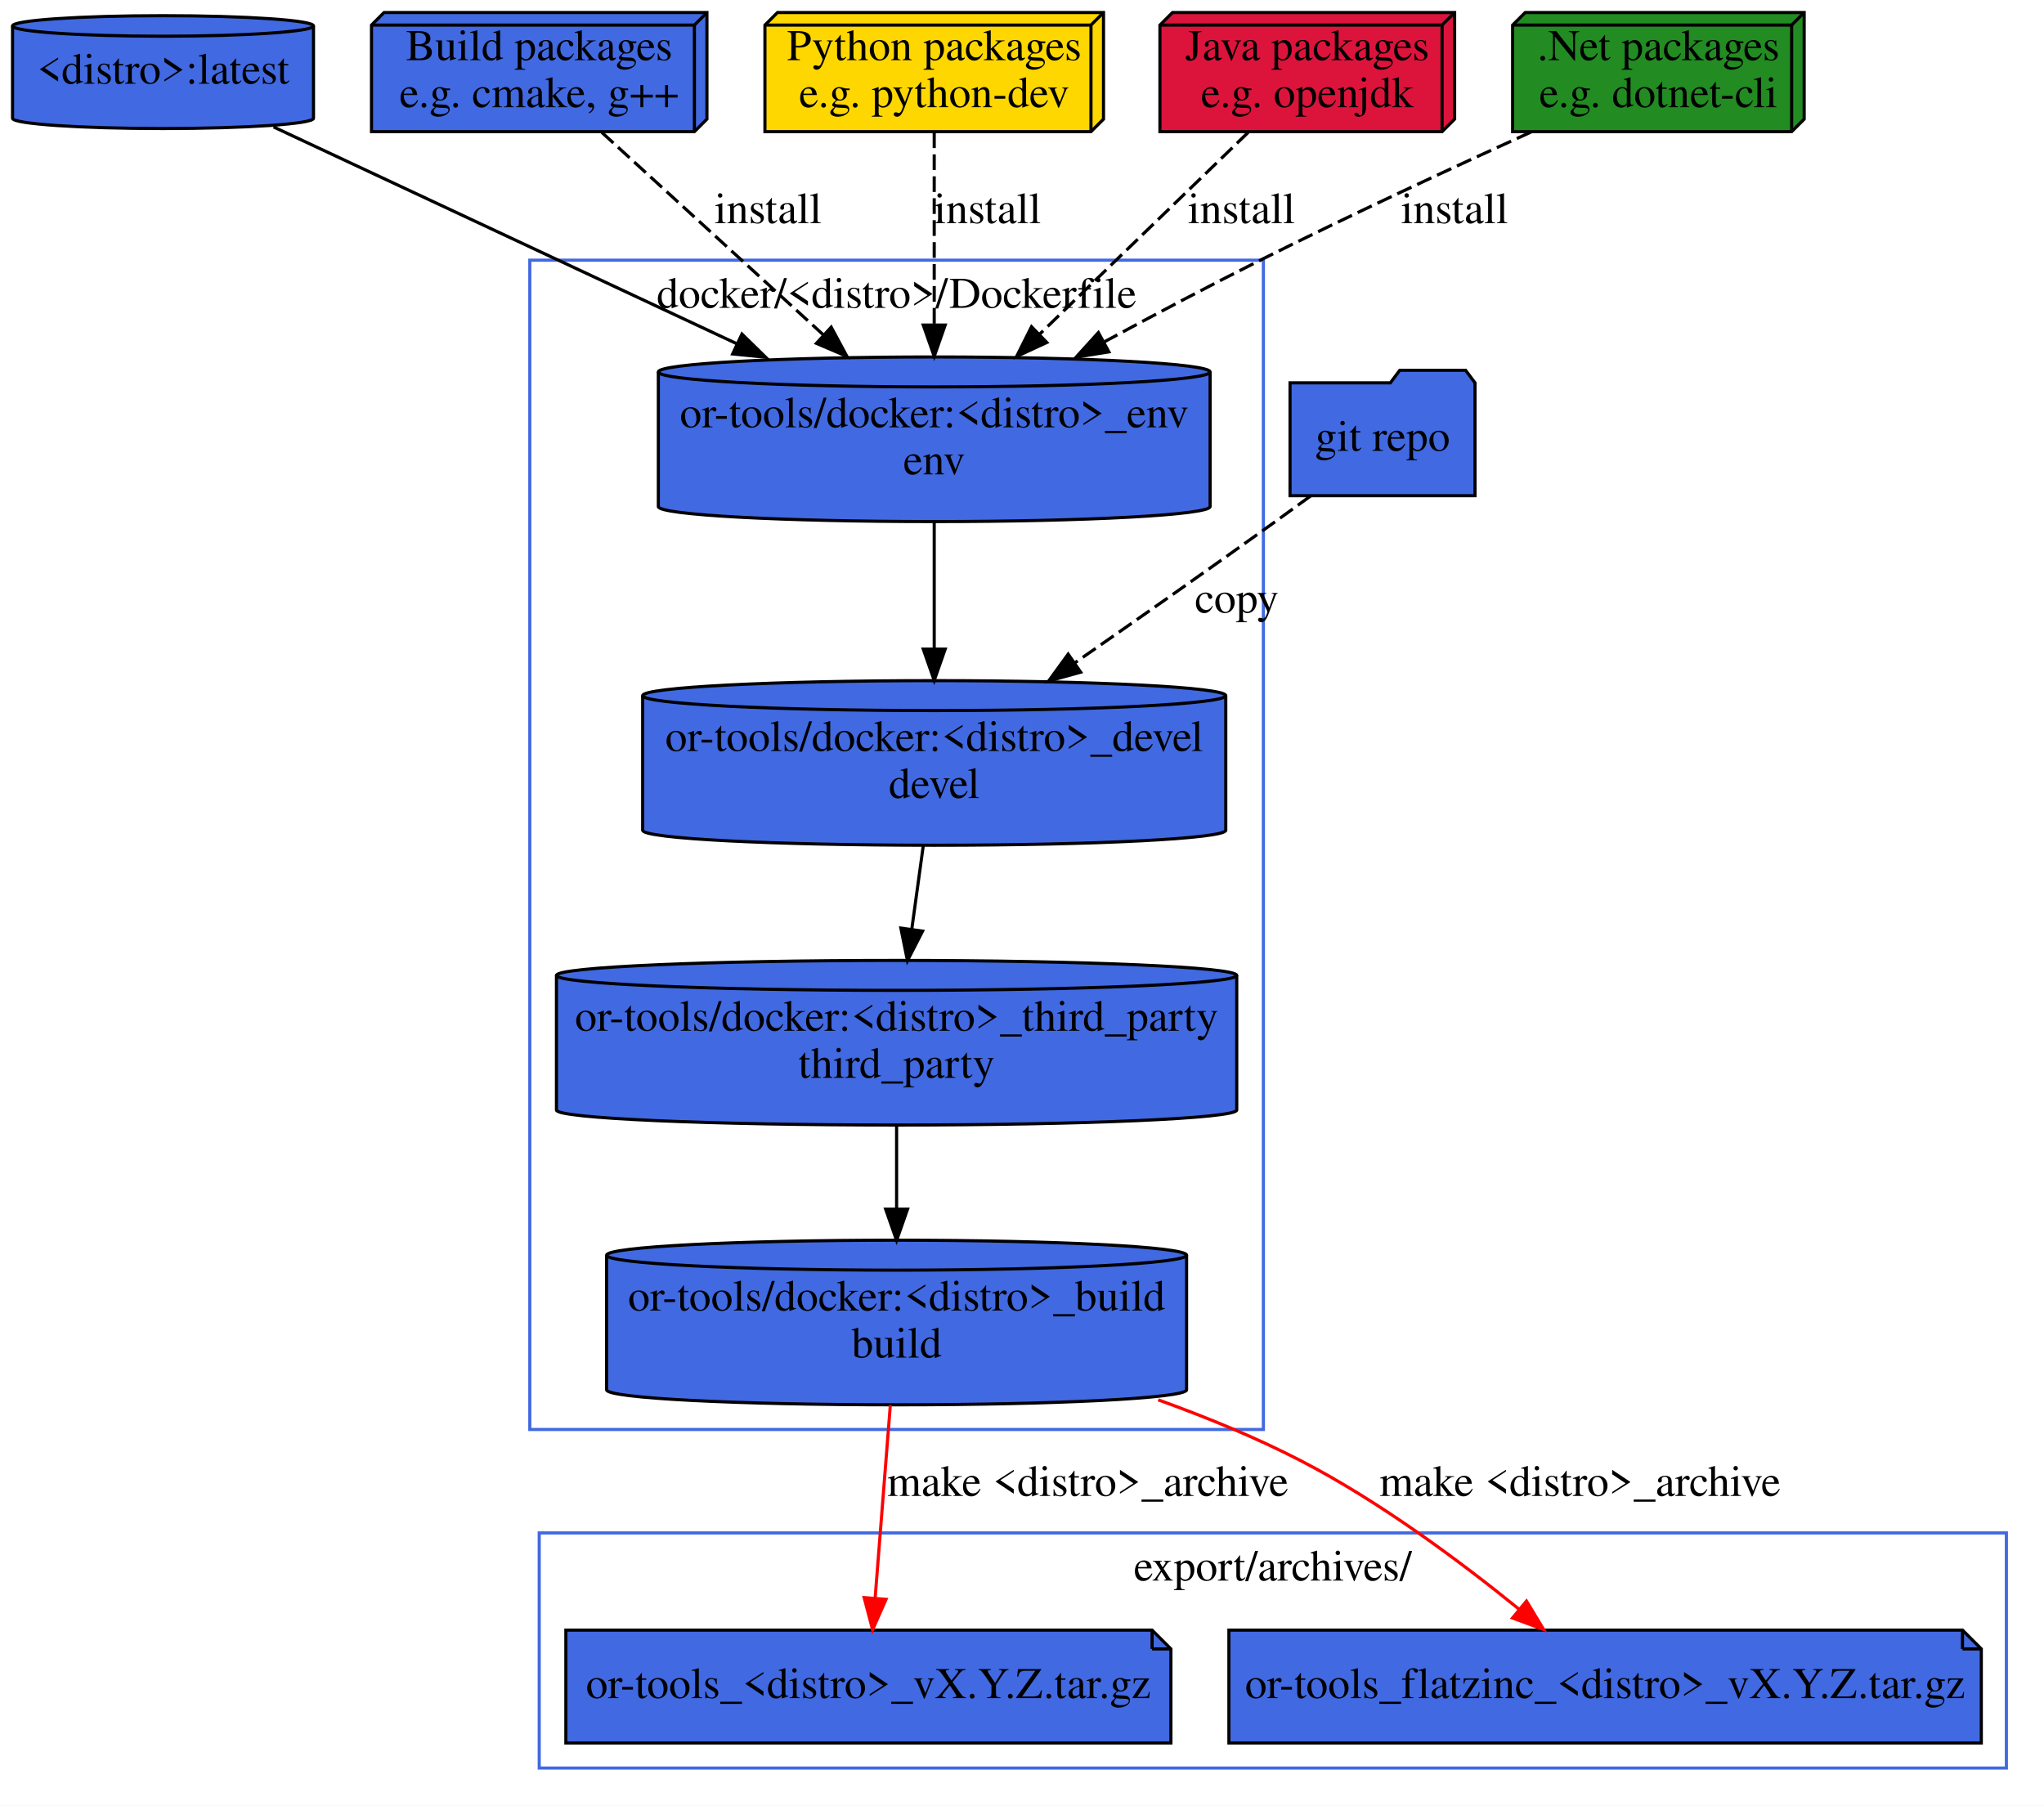
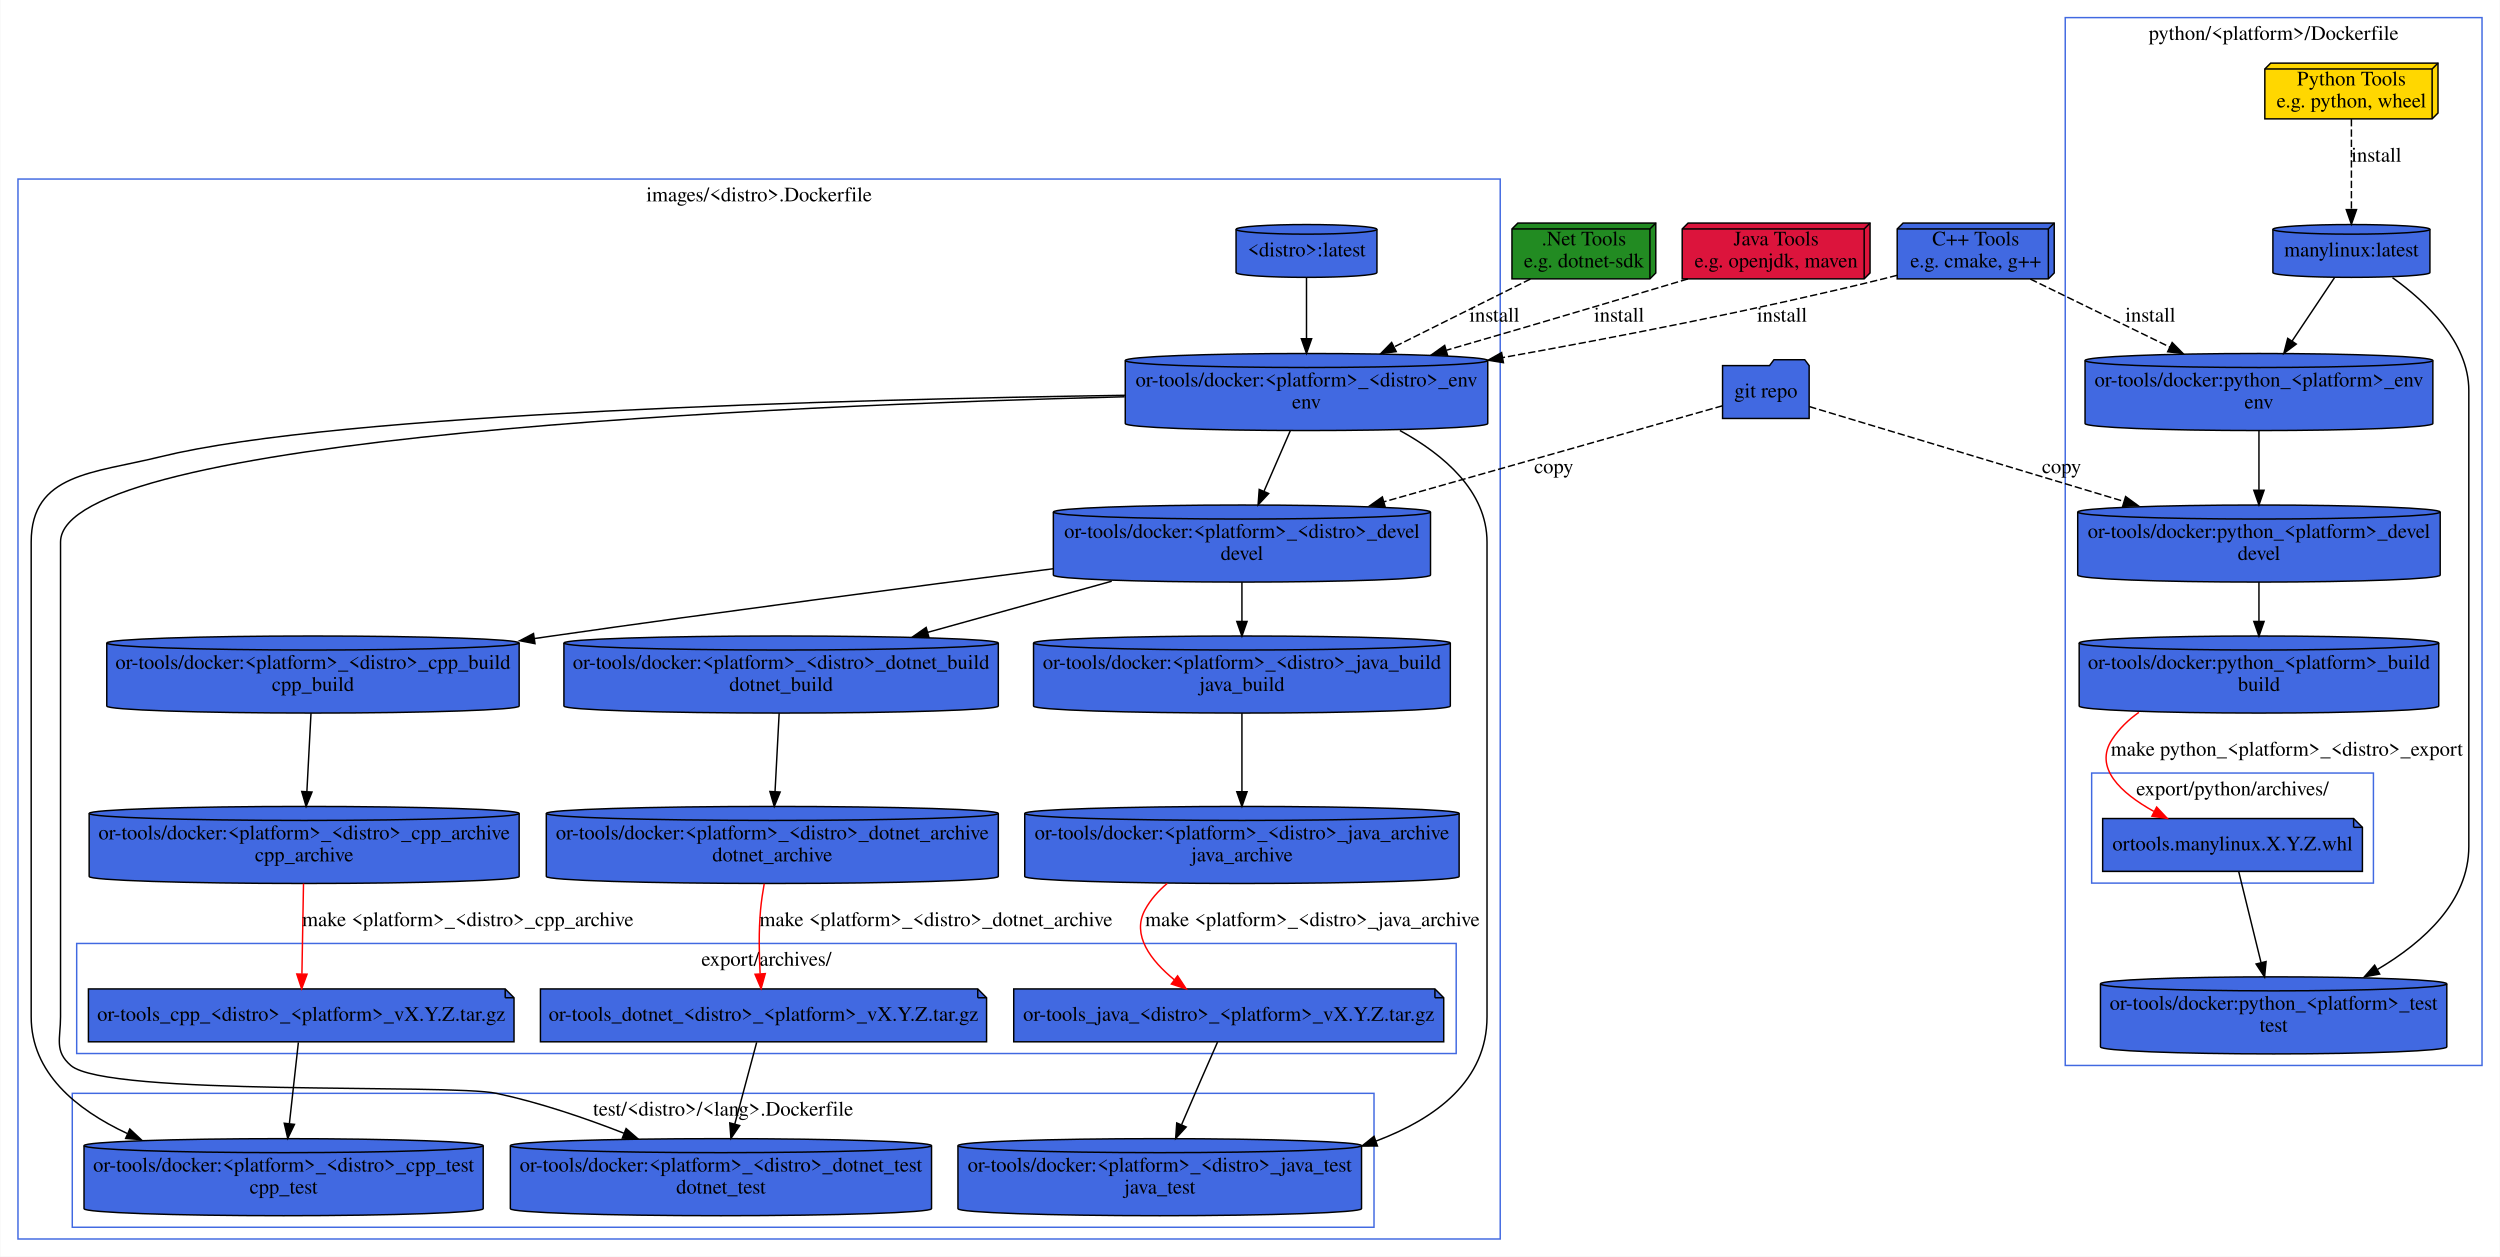
- <svg xmlns="http://www.w3.org/2000/svg" width="652pt" height="576pt" viewBox="0.00 0.00 652.00 576.00">
-   <g id="graph0" class="graph" transform="scale(1 1) rotate(0) translate(4 572)">
-     <polygon fill="white" stroke="transparent" points="-4,4 -4,-572 648,-572 648,4 -4,4" />
+ <svg xmlns="http://www.w3.org/2000/svg" width="1703pt" height="856pt" viewBox="0.00 0.00 1703.00 856.25">
+   <g id="graph0" class="graph" transform="scale(1 1) rotate(0) translate(4 852.25)">
+     <polygon fill="white" stroke="transparent" points="-4,4 -4,-852.25 1699,-852.25 1699,4 -4,4" />
    <g id="clust1" class="cluster">
-       <polygon fill="none" stroke="royalblue" points="165,-116 165,-489 399,-489 399,-116 165,-116" />
-       <text text-anchor="middle" x="282" y="-473.8" font-family="Times,serif" font-size="14.00">docker/&lt;distro&gt;/Dockerfile</text>
+       <polygon fill="none" stroke="royalblue" points="8,-8 8,-730.25 1018,-730.25 1018,-8 8,-8" />
+       <text text-anchor="middle" x="513" y="-715.05" font-family="Times,serif" font-size="14.00">images/&lt;distro&gt;.Dockerfile</text>
    </g>
    <g id="clust2" class="cluster">
-       <polygon fill="none" stroke="royalblue" points="168,-8 168,-83 636,-83 636,-8 168,-8" />
-       <text text-anchor="middle" x="402" y="-67.8" font-family="Times,serif" font-size="14.00">export/archives/</text>
+       <polygon fill="none" stroke="royalblue" points="48,-134.38 48,-209.38 988,-209.38 988,-134.38 48,-134.38" />
+       <text text-anchor="middle" x="518" y="-194.18" font-family="Times,serif" font-size="14.00">export/archives/</text>
+     </g>
+     <g id="clust3" class="cluster">
+       <polygon fill="none" stroke="royalblue" points="45,-16 45,-107.25 932,-107.25 932,-16 45,-16" />
+       <text text-anchor="middle" x="488.5" y="-92.05" font-family="Times,serif" font-size="14.00">test/&lt;distro&gt;/&lt;lang&gt;.Dockerfile</text>
+     </g>
+     <g id="clust4" class="cluster">
+       <polygon fill="none" stroke="royalblue" points="1403,-126.25 1403,-840.25 1687,-840.25 1687,-126.25 1403,-126.25" />
+       <text text-anchor="middle" x="1545" y="-825.05" font-family="Times,serif" font-size="14.00">python/&lt;platform&gt;/Dockerfile</text>
+     </g>
+     <g id="clust5" class="cluster">
+       <polygon fill="none" stroke="royalblue" points="1421,-250.5 1421,-325.5 1613,-325.5 1613,-250.5 1421,-250.5" />
+       <text text-anchor="middle" x="1517" y="-310.3" font-family="Times,serif" font-size="14.00">export/python/archives/</text>
    </g>
    <g id="node1" class="node">
-       <path fill="royalblue" stroke="black" d="M96,-563.73C96,-565.53 74.49,-567 48,-567 21.51,-567 0,-565.53 0,-563.73 0,-563.73 0,-534.27 0,-534.27 0,-532.47 21.51,-531 48,-531 74.49,-531 96,-532.47 96,-534.27 96,-534.27 96,-563.73 96,-563.73" />
-       <path fill="none" stroke="black" d="M96,-563.73C96,-561.92 74.49,-560.45 48,-560.45 21.51,-560.45 0,-561.92 0,-563.73" />
-       <text text-anchor="middle" x="48" y="-545.3" font-family="Times,serif" font-size="14.00">&lt;distro&gt;:latest</text>
+       <polygon fill="royalblue" stroke="black" points="1395.5,-700.25 1292.5,-700.25 1288.5,-696.25 1288.5,-662.25 1391.5,-662.25 1395.5,-666.25 1395.5,-700.25" />
+       <polyline fill="none" stroke="black" points="1391.5,-696.25 1288.5,-696.25 " />
+       <polyline fill="none" stroke="black" points="1391.5,-696.25 1391.5,-662.25 " />
+       <polyline fill="none" stroke="black" points="1391.5,-696.25 1395.5,-700.25 " />
+       <text text-anchor="middle" x="1342" y="-685.05" font-family="Times,serif" font-size="14.00">C++ Tools</text>
+       <text text-anchor="middle" x="1342" y="-670.05" font-family="Times,serif" font-size="14.00">e.g. cmake, g++</text>
+     </g>
+     <g id="node6" class="node">
+       <path fill="royalblue" stroke="black" d="M1009.5,-606.6C1009.5,-609.24 954.15,-611.38 886,-611.38 817.85,-611.38 762.5,-609.24 762.5,-606.6 762.5,-606.6 762.5,-563.65 762.5,-563.65 762.5,-561.01 817.85,-558.87 886,-558.87 954.15,-558.87 1009.5,-561.01 1009.5,-563.65 1009.5,-563.65 1009.5,-606.6 1009.5,-606.6" />
+       <path fill="none" stroke="black" d="M1009.5,-606.6C1009.5,-603.97 954.15,-601.83 886,-601.83 817.85,-601.83 762.5,-603.97 762.5,-606.6" />
+       <text text-anchor="middle" x="886" y="-588.92" font-family="Times,serif" font-size="14.00">or-tools/docker:&lt;platform&gt;_&lt;distro&gt;_env</text>
+       <text text-anchor="middle" x="886" y="-573.92" font-family="Times,serif" font-size="14.00">env</text>
+     </g>
+     <g id="edge18" class="edge">
+       <path fill="none" stroke="black" stroke-dasharray="5,2" d="M1288.46,-664.66C1285.26,-663.82 1282.09,-663.01 1279,-662.25 1193.43,-641.18 1096.21,-622.3 1019.87,-608.62" />
+       <polygon fill="black" stroke="black" points="1020.17,-605.12 1009.71,-606.81 1018.94,-612.01 1020.17,-605.12" />
+       <text text-anchor="middle" x="1210" y="-633.05" font-family="Times,serif" font-size="14.00">install</text>
+     </g>
+     <g id="node22" class="node">
+       <path fill="royalblue" stroke="black" d="M1653.5,-606.6C1653.5,-609.24 1600.39,-611.38 1535,-611.38 1469.61,-611.38 1416.5,-609.24 1416.5,-606.6 1416.5,-606.6 1416.5,-563.65 1416.5,-563.65 1416.5,-561.01 1469.61,-558.87 1535,-558.87 1600.39,-558.87 1653.5,-561.01 1653.5,-563.65 1653.5,-563.65 1653.5,-606.6 1653.5,-606.6" />
+       <path fill="none" stroke="black" d="M1653.5,-606.6C1653.5,-603.97 1600.39,-601.83 1535,-601.83 1469.61,-601.83 1416.5,-603.97 1416.5,-606.6" />
+       <text text-anchor="middle" x="1535" y="-588.92" font-family="Times,serif" font-size="14.00">or-tools/docker:python_&lt;platform&gt;_env</text>
+       <text text-anchor="middle" x="1535" y="-573.92" font-family="Times,serif" font-size="14.00">env</text>
+     </g>
+     <g id="edge29" class="edge">
+       <path fill="none" stroke="black" stroke-dasharray="5,2" d="M1379.21,-662.1C1406.13,-648.97 1443.1,-630.95 1474.27,-615.74" />
+       <polygon fill="black" stroke="black" points="1475.86,-618.86 1483.31,-611.33 1472.79,-612.57 1475.86,-618.86" />
+       <text text-anchor="middle" x="1461" y="-633.05" font-family="Times,serif" font-size="14.00">install</text>
+     </g>
+     <g id="node2" class="node">
+       <polygon fill="forestgreen" stroke="black" points="1124,-700.25 1030,-700.25 1026,-696.25 1026,-662.25 1120,-662.25 1124,-666.25 1124,-700.25" />
+       <polyline fill="none" stroke="black" points="1120,-696.25 1026,-696.25 " />
+       <polyline fill="none" stroke="black" points="1120,-696.25 1120,-662.25 " />
+       <polyline fill="none" stroke="black" points="1120,-696.25 1124,-700.25 " />
+       <text text-anchor="middle" x="1075" y="-685.05" font-family="Times,serif" font-size="14.00">.Net Tools</text>
+       <text text-anchor="middle" x="1075" y="-670.05" font-family="Times,serif" font-size="14.00">e.g. dotnet-sdk</text>
+     </g>
+     <g id="edge19" class="edge">
+       <path fill="none" stroke="black" stroke-dasharray="5,2" d="M1038.56,-662.1C1012.31,-649.03 976.31,-631.1 945.87,-615.94" />
+       <polygon fill="black" stroke="black" points="947.13,-612.66 936.62,-611.33 944.01,-618.92 947.13,-612.66" />
+       <text text-anchor="middle" x="1014" y="-633.05" font-family="Times,serif" font-size="14.00">install</text>
+     </g>
+     <g id="node3" class="node">
+       <polygon fill="crimson" stroke="black" points="1270,-700.25 1146,-700.25 1142,-696.25 1142,-662.25 1266,-662.25 1270,-666.25 1270,-700.25" />
+       <polyline fill="none" stroke="black" points="1266,-696.25 1142,-696.25 " />
+       <polyline fill="none" stroke="black" points="1266,-696.25 1266,-662.25 " />
+       <polyline fill="none" stroke="black" points="1266,-696.25 1270,-700.25 " />
+       <text text-anchor="middle" x="1206" y="-685.05" font-family="Times,serif" font-size="14.00">Java Tools</text>
+       <text text-anchor="middle" x="1206" y="-670.05" font-family="Times,serif" font-size="14.00">e.g. openjdk, maven</text>
+     </g>
+     <g id="edge20" class="edge">
+       <path fill="none" stroke="black" stroke-dasharray="5,2" d="M1145.89,-662.19C1113.13,-652.38 1071.86,-640.08 1035,-629.25 1017.67,-624.16 999.19,-618.77 981.36,-613.6" />
+       <polygon fill="black" stroke="black" points="982.1,-610.17 971.52,-610.75 980.15,-616.9 982.1,-610.17" />
+       <text text-anchor="middle" x="1099" y="-633.05" font-family="Times,serif" font-size="14.00">install</text>
+     </g>
+     <g id="node4" class="node">
+       <polygon fill="royalblue" stroke="black" points="1228.5,-603.12 1225.5,-607.12 1204.5,-607.12 1201.5,-603.12 1169.5,-603.12 1169.5,-567.12 1228.5,-567.12 1228.5,-603.12" />
+       <text text-anchor="middle" x="1199" y="-581.42" font-family="Times,serif" font-size="14.00">git repo</text>
    </g>
    <g id="node7" class="node">
-       <path fill="royalblue" stroke="black" d="M382,-453.35C382,-455.99 342.56,-458.13 294,-458.13 245.44,-458.13 206,-455.99 206,-453.35 206,-453.35 206,-410.4 206,-410.4 206,-407.76 245.44,-405.62 294,-405.62 342.56,-405.62 382,-407.76 382,-410.4 382,-410.4 382,-453.35 382,-453.35" />
-       <path fill="none" stroke="black" d="M382,-453.35C382,-450.72 342.56,-448.58 294,-448.58 245.44,-448.58 206,-450.72 206,-453.35" />
-       <text text-anchor="middle" x="294" y="-435.68" font-family="Times,serif" font-size="14.00">or-tools/docker:&lt;distro&gt;_env</text>
-       <text text-anchor="middle" x="294" y="-420.68" font-family="Times,serif" font-size="14.00">env</text>
+       <path fill="royalblue" stroke="black" d="M970.5,-503.35C970.5,-505.99 912.9,-508.13 842,-508.13 771.1,-508.13 713.5,-505.99 713.5,-503.35 713.5,-503.35 713.5,-460.4 713.5,-460.4 713.5,-457.76 771.1,-455.62 842,-455.62 912.9,-455.62 970.5,-457.76 970.5,-460.4 970.5,-460.4 970.5,-503.35 970.5,-503.35" />
+       <path fill="none" stroke="black" d="M970.5,-503.35C970.5,-500.72 912.9,-498.58 842,-498.58 771.1,-498.58 713.5,-500.72 713.5,-503.35" />
+       <text text-anchor="middle" x="842" y="-485.68" font-family="Times,serif" font-size="14.00">or-tools/docker:&lt;platform&gt;_&lt;distro&gt;_devel</text>
+       <text text-anchor="middle" x="842" y="-470.68" font-family="Times,serif" font-size="14.00">devel</text>
+     </g>
+     <g id="edge21" class="edge">
+       <path fill="none" stroke="black" stroke-dasharray="5,2" d="M1169.48,-575.75C1119.5,-561.58 1016.1,-532.25 938.78,-510.32" />
+       <polygon fill="black" stroke="black" points="939.59,-506.91 929.01,-507.55 937.68,-513.65 939.59,-506.91" />
+       <text text-anchor="middle" x="1054.5" y="-529.8" font-family="Times,serif" font-size="14.00">copy</text>
+     </g>
+     <g id="node23" class="node">
+       <path fill="royalblue" stroke="black" d="M1658.5,-503.35C1658.5,-505.99 1603.15,-508.13 1535,-508.13 1466.85,-508.13 1411.5,-505.99 1411.5,-503.35 1411.5,-503.35 1411.5,-460.4 1411.5,-460.4 1411.5,-457.76 1466.85,-455.62 1535,-455.62 1603.15,-455.62 1658.5,-457.76 1658.5,-460.4 1658.5,-460.4 1658.5,-503.35 1658.5,-503.35" />
+       <path fill="none" stroke="black" d="M1658.5,-503.35C1658.5,-500.72 1603.15,-498.58 1535,-498.58 1466.85,-498.58 1411.5,-500.72 1411.5,-503.35" />
+       <text text-anchor="middle" x="1535" y="-485.68" font-family="Times,serif" font-size="14.00">or-tools/docker:python_&lt;platform&gt;_devel</text>
+       <text text-anchor="middle" x="1535" y="-470.68" font-family="Times,serif" font-size="14.00">devel</text>
+     </g>
+     <g id="edge30" class="edge">
+       <path fill="none" stroke="black" stroke-dasharray="5,2" d="M1228.52,-575.23C1275.94,-560.94 1371,-532.3 1442.75,-510.67" />
+       <polygon fill="black" stroke="black" points="1444.14,-513.91 1452.71,-507.67 1442.12,-507.21 1444.14,-513.91" />
+       <text text-anchor="middle" x="1400.5" y="-529.8" font-family="Times,serif" font-size="14.00">copy</text>
+     </g>
+     <g id="node5" class="node">
+       <path fill="royalblue" stroke="black" d="M934,-695.98C934,-697.78 912.49,-699.25 886,-699.25 859.51,-699.25 838,-697.78 838,-695.98 838,-695.98 838,-666.52 838,-666.52 838,-664.72 859.51,-663.25 886,-663.25 912.49,-663.25 934,-664.72 934,-666.52 934,-666.52 934,-695.98 934,-695.98" />
+       <path fill="none" stroke="black" d="M934,-695.98C934,-694.17 912.49,-692.7 886,-692.7 859.51,-692.7 838,-694.17 838,-695.98" />
+       <text text-anchor="middle" x="886" y="-677.55" font-family="Times,serif" font-size="14.00">&lt;distro&gt;:latest</text>
+     </g>
+     <g id="edge1" class="edge">
+       <path fill="none" stroke="black" d="M886,-662.99C886,-651.48 886,-635.94 886,-621.85" />
+       <polygon fill="black" stroke="black" points="889.5,-621.44 886,-611.44 882.5,-621.44 889.5,-621.44" />
+     </g>
+     <g id="edge2" class="edge">
+       <path fill="none" stroke="black" d="M875.01,-558.84C869.6,-546.39 863,-531.2 857.12,-517.68" />
+       <polygon fill="black" stroke="black" points="860.2,-515.97 853,-508.19 853.78,-518.76 860.2,-515.97" />
+     </g>
+     <g id="node17" class="node">
+       <path fill="royalblue" stroke="black" d="M325,-71.6C325,-74.24 264.04,-76.38 189,-76.38 113.96,-76.38 53,-74.24 53,-71.6 53,-71.6 53,-28.65 53,-28.65 53,-26.01 113.96,-23.87 189,-23.87 264.04,-23.87 325,-26.01 325,-28.65 325,-28.65 325,-71.6 325,-71.6" />
+       <path fill="none" stroke="black" d="M325,-71.6C325,-68.97 264.04,-66.83 189,-66.83 113.96,-66.83 53,-68.97 53,-71.6" />
+       <text text-anchor="middle" x="189" y="-53.92" font-family="Times,serif" font-size="14.00">or-tools/docker:&lt;platform&gt;_&lt;distro&gt;_cpp_test</text>
+       <text text-anchor="middle" x="189" y="-38.92" font-family="Times,serif" font-size="14.00">cpp_test</text>
+     </g>
+     <g id="edge15" class="edge">
+       <path fill="none" stroke="black" d="M762.28,-582.9C574.31,-580.09 225.87,-570.89 105,-541 59.5,-529.75 17,-529.75 17,-482.88 17,-482.88 17,-482.88 17,-159.38 17,-121.48 47.27,-96.33 82.42,-79.9" />
+       <polygon fill="black" stroke="black" points="84.2,-82.94 91.94,-75.7 81.38,-76.53 84.2,-82.94" />
+     </g>
+     <g id="node18" class="node">
+       <path fill="royalblue" stroke="black" d="M630.5,-71.6C630.5,-74.24 566.18,-76.38 487,-76.38 407.82,-76.38 343.5,-74.24 343.5,-71.6 343.5,-71.6 343.5,-28.65 343.5,-28.65 343.5,-26.01 407.82,-23.87 487,-23.87 566.18,-23.87 630.5,-26.01 630.5,-28.65 630.5,-28.65 630.5,-71.6 630.5,-71.6" />
+       <path fill="none" stroke="black" d="M630.5,-71.6C630.5,-68.97 566.18,-66.83 487,-66.83 407.82,-66.83 343.5,-68.97 343.5,-71.6" />
+       <text text-anchor="middle" x="487" y="-53.92" font-family="Times,serif" font-size="14.00">or-tools/docker:&lt;platform&gt;_&lt;distro&gt;_dotnet_test</text>
+       <text text-anchor="middle" x="487" y="-38.92" font-family="Times,serif" font-size="14.00">dotnet_test</text>
+     </g>
+     <g id="edge16" class="edge">
+       <path fill="none" stroke="black" d="M762.09,-581.89C526.45,-575.97 37,-555.01 37,-482.88 37,-482.88 37,-482.88 37,-159.38 37,-144.33 32.63,-136.1 44,-126.25 68.4,-105.1 302.41,-113.93 334,-107.25 363.21,-101.07 394.34,-90.45 420.85,-80.09" />
+       <polygon fill="black" stroke="black" points="422.39,-83.25 430.39,-76.3 419.8,-76.74 422.39,-83.25" />
+     </g>
+     <g id="node19" class="node">
+       <path fill="royalblue" stroke="black" d="M923.5,-71.6C923.5,-74.24 861.87,-76.38 786,-76.38 710.13,-76.38 648.5,-74.24 648.5,-71.6 648.5,-71.6 648.5,-28.65 648.5,-28.65 648.5,-26.01 710.13,-23.87 786,-23.87 861.87,-23.87 923.5,-26.01 923.5,-28.65 923.5,-28.65 923.5,-71.6 923.5,-71.6" />
+       <path fill="none" stroke="black" d="M923.5,-71.6C923.5,-68.97 861.87,-66.83 786,-66.83 710.13,-66.83 648.5,-68.97 648.5,-71.6" />
+       <text text-anchor="middle" x="786" y="-53.92" font-family="Times,serif" font-size="14.00">or-tools/docker:&lt;platform&gt;_&lt;distro&gt;_java_test</text>
+       <text text-anchor="middle" x="786" y="-38.92" font-family="Times,serif" font-size="14.00">java_test</text>
+     </g>
+     <g id="edge17" class="edge">
+       <path fill="none" stroke="black" d="M949.66,-558.88C979.67,-542.4 1009,-517.45 1009,-482.88 1009,-482.88 1009,-482.88 1009,-159.38 1009,-116.26 974.85,-90.32 933.29,-74.7" />
+       <polygon fill="black" stroke="black" points="934.33,-71.36 923.74,-71.33 932,-77.96 934.33,-71.36" />
+     </g>
+     <g id="node8" class="node">
+       <path fill="royalblue" stroke="black" d="M349.5,-414.1C349.5,-416.74 286.53,-418.88 209,-418.88 131.47,-418.88 68.5,-416.74 68.5,-414.1 68.5,-414.1 68.5,-371.15 68.5,-371.15 68.5,-368.51 131.47,-366.37 209,-366.37 286.53,-366.37 349.5,-368.51 349.5,-371.15 349.5,-371.15 349.5,-414.1 349.5,-414.1" />
+       <path fill="none" stroke="black" d="M349.5,-414.1C349.5,-411.47 286.53,-409.33 209,-409.33 131.47,-409.33 68.5,-411.47 68.5,-414.1" />
+       <text text-anchor="middle" x="209" y="-396.43" font-family="Times,serif" font-size="14.00">or-tools/docker:&lt;platform&gt;_&lt;distro&gt;_cpp_build</text>
+       <text text-anchor="middle" x="209" y="-381.43" font-family="Times,serif" font-size="14.00">cpp_build</text>
+     </g>
+     <g id="edge3" class="edge">
+       <path fill="none" stroke="black" d="M713.45,-464.72C618.7,-452.62 486.73,-435.35 371,-418.75 367.33,-418.22 363.62,-417.69 359.88,-417.14" />
+       <polygon fill="black" stroke="black" points="360.3,-413.66 349.9,-415.67 359.28,-420.59 360.3,-413.66" />
+     </g>
+     <g id="node9" class="node">
+       <path fill="royalblue" stroke="black" d="M676,-414.1C676,-416.74 609.66,-418.88 528,-418.88 446.34,-418.88 380,-416.74 380,-414.1 380,-414.1 380,-371.15 380,-371.15 380,-368.51 446.34,-366.37 528,-366.37 609.66,-366.37 676,-368.51 676,-371.15 676,-371.15 676,-414.1 676,-414.1" />
+       <path fill="none" stroke="black" d="M676,-414.1C676,-411.47 609.66,-409.33 528,-409.33 446.34,-409.33 380,-411.47 380,-414.1" />
+       <text text-anchor="middle" x="528" y="-396.43" font-family="Times,serif" font-size="14.00">or-tools/docker:&lt;platform&gt;_&lt;distro&gt;_dotnet_build</text>
+       <text text-anchor="middle" x="528" y="-381.43" font-family="Times,serif" font-size="14.00">dotnet_build</text>
    </g>
    <g id="edge4" class="edge">
-       <path fill="none" stroke="black" d="M83.25,-531.51C121.73,-513.49 184.14,-484.29 231.07,-462.33" />
-       <polygon fill="black" stroke="black" points="232.67,-465.44 240.24,-458.03 229.7,-459.1 232.67,-465.44" />
-     </g>
-     <g id="node2" class="node">
-       <polygon fill="royalblue" stroke="black" points="221.5,-568 118.5,-568 114.5,-564 114.5,-530 217.5,-530 221.5,-534 221.5,-568" />
-       <polyline fill="none" stroke="black" points="217.5,-564 114.5,-564 " />
-       <polyline fill="none" stroke="black" points="217.5,-564 217.5,-530 " />
-       <polyline fill="none" stroke="black" points="217.5,-564 221.5,-568 " />
-       <text text-anchor="middle" x="168" y="-552.8" font-family="Times,serif" font-size="14.00">Build packages</text>
-       <text text-anchor="middle" x="168" y="-537.8" font-family="Times,serif" font-size="14.00">e.g. cmake, g++</text>
+       <path fill="none" stroke="black" d="M753.28,-456.22C714.24,-445.38 668.21,-432.58 627.97,-421.4" />
+       <polygon fill="black" stroke="black" points="628.71,-417.98 618.14,-418.67 626.83,-424.72 628.71,-417.98" />
+     </g>
+     <g id="node10" class="node">
+       <path fill="royalblue" stroke="black" d="M984,-414.1C984,-416.74 920.35,-418.88 842,-418.88 763.65,-418.88 700,-416.74 700,-414.1 700,-414.1 700,-371.15 700,-371.15 700,-368.51 763.65,-366.37 842,-366.37 920.35,-366.37 984,-368.51 984,-371.15 984,-371.15 984,-414.1 984,-414.1" />
+       <path fill="none" stroke="black" d="M984,-414.1C984,-411.47 920.35,-409.33 842,-409.33 763.65,-409.33 700,-411.47 700,-414.1" />
+       <text text-anchor="middle" x="842" y="-396.43" font-family="Times,serif" font-size="14.00">or-tools/docker:&lt;platform&gt;_&lt;distro&gt;_java_build</text>
+       <text text-anchor="middle" x="842" y="-381.43" font-family="Times,serif" font-size="14.00">java_build</text>
    </g>
    <g id="edge5" class="edge">
-       <path fill="none" stroke="black" stroke-dasharray="5,2" d="M187.97,-529.76C206.92,-512.44 235.82,-486.03 258.67,-465.15" />
-       <polygon fill="black" stroke="black" points="261.14,-467.64 266.16,-458.31 256.42,-462.47 261.14,-467.64" />
-       <text text-anchor="middle" x="241" y="-500.8" font-family="Times,serif" font-size="14.00">install</text>
-     </g>
-     <g id="node3" class="node">
-       <polygon fill="gold" stroke="black" points="348,-568 244,-568 240,-564 240,-530 344,-530 348,-534 348,-568" />
-       <polyline fill="none" stroke="black" points="344,-564 240,-564 " />
-       <polyline fill="none" stroke="black" points="344,-564 344,-530 " />
-       <polyline fill="none" stroke="black" points="344,-564 348,-568 " />
-       <text text-anchor="middle" x="294" y="-552.8" font-family="Times,serif" font-size="14.00">Python packages</text>
-       <text text-anchor="middle" x="294" y="-537.8" font-family="Times,serif" font-size="14.00">e.g. python-dev</text>
+       <path fill="none" stroke="black" d="M842,-455.64C842,-447.32 842,-437.91 842,-428.97" />
+       <polygon fill="black" stroke="black" points="845.5,-428.8 842,-418.8 838.5,-428.8 845.5,-428.8" />
+     </g>
+     <g id="node11" class="node">
+       <path fill="royalblue" stroke="black" d="M349.5,-297.98C349.5,-300.61 283.84,-302.75 203,-302.75 122.16,-302.75 56.5,-300.61 56.5,-297.98 56.5,-297.98 56.5,-255.02 56.5,-255.02 56.5,-252.39 122.16,-250.25 203,-250.25 283.84,-250.25 349.5,-252.39 349.5,-255.02 349.5,-255.02 349.5,-297.98 349.5,-297.98" />
+       <path fill="none" stroke="black" d="M349.5,-297.98C349.5,-295.34 283.84,-293.2 203,-293.2 122.16,-293.2 56.5,-295.34 56.5,-297.98" />
+       <text text-anchor="middle" x="203" y="-280.3" font-family="Times,serif" font-size="14.00">or-tools/docker:&lt;platform&gt;_&lt;distro&gt;_cpp_archive</text>
+       <text text-anchor="middle" x="203" y="-265.3" font-family="Times,serif" font-size="14.00">cpp_archive</text>
    </g>
    <g id="edge6" class="edge">
-       <path fill="none" stroke="black" stroke-dasharray="5,2" d="M294,-529.76C294,-513.34 294,-488.76 294,-468.47" />
-       <polygon fill="black" stroke="black" points="297.5,-468.31 294,-458.31 290.5,-468.31 297.5,-468.31" />
-       <text text-anchor="middle" x="311" y="-500.8" font-family="Times,serif" font-size="14.00">install</text>
-     </g>
-     <g id="node4" class="node">
-       <polygon fill="crimson" stroke="black" points="460,-568 370,-568 366,-564 366,-530 456,-530 460,-534 460,-568" />
-       <polyline fill="none" stroke="black" points="456,-564 366,-564 " />
-       <polyline fill="none" stroke="black" points="456,-564 456,-530 " />
-       <polyline fill="none" stroke="black" points="456,-564 460,-568 " />
-       <text text-anchor="middle" x="413" y="-552.8" font-family="Times,serif" font-size="14.00">Java packages</text>
-       <text text-anchor="middle" x="413" y="-537.8" font-family="Times,serif" font-size="14.00">e.g. openjdk</text>
+       <path fill="none" stroke="black" d="M207.67,-366.3C206.84,-350.64 205.78,-330.3 204.87,-313.04" />
+       <polygon fill="black" stroke="black" points="208.35,-312.56 204.33,-302.76 201.36,-312.93 208.35,-312.56" />
+     </g>
+     <g id="node12" class="node">
+       <path fill="royalblue" stroke="black" d="M676,-297.98C676,-300.61 606.97,-302.75 522,-302.75 437.03,-302.75 368,-300.61 368,-297.98 368,-297.98 368,-255.02 368,-255.02 368,-252.39 437.03,-250.25 522,-250.25 606.97,-250.25 676,-252.39 676,-255.02 676,-255.02 676,-297.98 676,-297.98" />
+       <path fill="none" stroke="black" d="M676,-297.98C676,-295.34 606.97,-293.2 522,-293.2 437.03,-293.2 368,-295.34 368,-297.98" />
+       <text text-anchor="middle" x="522" y="-280.3" font-family="Times,serif" font-size="14.00">or-tools/docker:&lt;platform&gt;_&lt;distro&gt;_dotnet_archive</text>
+       <text text-anchor="middle" x="522" y="-265.3" font-family="Times,serif" font-size="14.00">dotnet_archive</text>
    </g>
    <g id="edge7" class="edge">
-       <path fill="none" stroke="black" stroke-dasharray="5,2" d="M394.14,-529.76C376.32,-512.52 349.18,-486.26 327.65,-465.43" />
-       <polygon fill="black" stroke="black" points="329.91,-462.75 320.29,-458.31 325.04,-467.78 329.91,-462.75" />
-       <text text-anchor="middle" x="392" y="-500.8" font-family="Times,serif" font-size="14.00">install</text>
-     </g>
-     <g id="node5" class="node">
-       <polygon fill="forestgreen" stroke="black" points="571.5,-568 482.5,-568 478.5,-564 478.5,-530 567.5,-530 571.5,-534 571.5,-568" />
-       <polyline fill="none" stroke="black" points="567.5,-564 478.5,-564 " />
-       <polyline fill="none" stroke="black" points="567.5,-564 567.5,-530 " />
-       <polyline fill="none" stroke="black" points="567.5,-564 571.5,-568 " />
-       <text text-anchor="middle" x="525" y="-552.8" font-family="Times,serif" font-size="14.00">.Net packages</text>
-       <text text-anchor="middle" x="525" y="-537.8" font-family="Times,serif" font-size="14.00">e.g. dotnet-cli</text>
+       <path fill="none" stroke="black" d="M526.67,-366.3C525.84,-350.64 524.78,-330.3 523.87,-313.04" />
+       <polygon fill="black" stroke="black" points="527.35,-312.56 523.33,-302.76 520.36,-312.93 527.35,-312.56" />
+     </g>
+     <g id="node13" class="node">
+       <path fill="royalblue" stroke="black" d="M990,-297.98C990,-300.61 923.66,-302.75 842,-302.75 760.34,-302.75 694,-300.61 694,-297.98 694,-297.98 694,-255.02 694,-255.02 694,-252.39 760.34,-250.25 842,-250.25 923.66,-250.25 990,-252.39 990,-255.02 990,-255.02 990,-297.98 990,-297.98" />
+       <path fill="none" stroke="black" d="M990,-297.98C990,-295.34 923.66,-293.2 842,-293.2 760.34,-293.2 694,-295.34 694,-297.98" />
+       <text text-anchor="middle" x="842" y="-280.3" font-family="Times,serif" font-size="14.00">or-tools/docker:&lt;platform&gt;_&lt;distro&gt;_java_archive</text>
+       <text text-anchor="middle" x="842" y="-265.3" font-family="Times,serif" font-size="14.00">java_archive</text>
    </g>
    <g id="edge8" class="edge">
-       <path fill="none" stroke="black" stroke-dasharray="5,2" d="M484.38,-529.88C459.31,-518.51 426.58,-503.33 398,-489 381.75,-480.85 364.29,-471.62 348.4,-463.03" />
-       <polygon fill="black" stroke="black" points="349.71,-459.76 339.25,-458.06 346.37,-465.91 349.71,-459.76" />
-       <text text-anchor="middle" x="460" y="-500.8" font-family="Times,serif" font-size="14.00">install</text>
-     </g>
-     <g id="node6" class="node">
-       <polygon fill="royalblue" stroke="black" points="466.5,-449.88 463.5,-453.88 442.5,-453.88 439.5,-449.88 407.5,-449.88 407.5,-413.88 466.5,-413.88 466.5,-449.88" />
-       <text text-anchor="middle" x="437" y="-428.18" font-family="Times,serif" font-size="14.00">git repo</text>
-     </g>
-     <g id="node8" class="node">
-       <path fill="royalblue" stroke="black" d="M387,-350.1C387,-352.74 345.32,-354.88 294,-354.88 242.68,-354.88 201,-352.74 201,-350.1 201,-350.1 201,-307.15 201,-307.15 201,-304.51 242.68,-302.37 294,-302.37 345.32,-302.37 387,-304.51 387,-307.15 387,-307.15 387,-350.1 387,-350.1" />
-       <path fill="none" stroke="black" d="M387,-350.1C387,-347.47 345.32,-345.33 294,-345.33 242.68,-345.33 201,-347.47 201,-350.1" />
-       <text text-anchor="middle" x="294" y="-332.43" font-family="Times,serif" font-size="14.00">or-tools/docker:&lt;distro&gt;_devel</text>
-       <text text-anchor="middle" x="294" y="-317.43" font-family="Times,serif" font-size="14.00">devel</text>
+       <path fill="none" stroke="black" d="M842,-366.3C842,-350.64 842,-330.3 842,-313.04" />
+       <polygon fill="black" stroke="black" points="845.5,-312.76 842,-302.76 838.5,-312.76 845.5,-312.76" />
+     </g>
+     <g id="node14" class="node">
+       <polygon fill="royalblue" stroke="black" points="340,-178.38 56,-178.38 56,-142.38 346,-142.38 346,-172.38 340,-178.38" />
+       <polyline fill="none" stroke="black" points="340,-178.38 340,-172.38 " />
+       <polyline fill="none" stroke="black" points="346,-172.38 340,-172.38 " />
+       <text text-anchor="middle" x="201" y="-156.68" font-family="Times,serif" font-size="14.00">or-tools_cpp_&lt;distro&gt;_&lt;platform&gt;_vX.Y.Z.tar.gz</text>
    </g>
    <g id="edge9" class="edge">
-       <path fill="none" stroke="black" stroke-dasharray="5,2" d="M414.02,-413.76C410.34,-411.06 406.58,-408.32 403,-405.75 382.01,-390.67 358.52,-374.21 338.74,-360.47" />
-       <polygon fill="black" stroke="black" points="340.72,-357.58 330.5,-354.76 336.73,-363.33 340.72,-357.58" />
-       <text text-anchor="middle" x="390.5" y="-376.55" font-family="Times,serif" font-size="14.00">copy</text>
-     </g>
-     <g id="edge1" class="edge">
-       <path fill="none" stroke="black" d="M294,-405.59C294,-393.38 294,-378.54 294,-365.22" />
-       <polygon fill="black" stroke="black" points="297.5,-364.94 294,-354.94 290.5,-364.94 297.5,-364.94" />
-     </g>
-     <g id="node9" class="node">
-       <path fill="royalblue" stroke="black" d="M390.5,-260.85C390.5,-263.49 341.87,-265.63 282,-265.63 222.13,-265.63 173.5,-263.49 173.5,-260.85 173.5,-260.85 173.5,-217.9 173.5,-217.9 173.5,-215.26 222.13,-213.12 282,-213.12 341.87,-213.12 390.5,-215.26 390.5,-217.9 390.5,-217.9 390.5,-260.85 390.5,-260.85" />
-       <path fill="none" stroke="black" d="M390.5,-260.85C390.5,-258.22 341.87,-256.08 282,-256.08 222.13,-256.08 173.5,-258.22 173.5,-260.85" />
-       <text text-anchor="middle" x="282" y="-243.18" font-family="Times,serif" font-size="14.00">or-tools/docker:&lt;distro&gt;_third_party</text>
-       <text text-anchor="middle" x="282" y="-228.18" font-family="Times,serif" font-size="14.00">third_party</text>
-     </g>
-     <g id="edge2" class="edge">
-       <path fill="none" stroke="black" d="M290.53,-302.39C289.38,-294.07 288.09,-284.66 286.86,-275.72" />
-       <polygon fill="black" stroke="black" points="290.29,-274.98 285.46,-265.55 283.36,-275.94 290.29,-274.98" />
-     </g>
-     <g id="node10" class="node">
-       <path fill="royalblue" stroke="black" d="M374.5,-171.6C374.5,-174.24 333.04,-176.38 282,-176.38 230.96,-176.38 189.5,-174.24 189.5,-171.6 189.5,-171.6 189.5,-128.65 189.5,-128.65 189.5,-126.01 230.96,-123.87 282,-123.87 333.04,-123.87 374.5,-126.01 374.5,-128.65 374.5,-128.65 374.5,-171.6 374.5,-171.6" />
-       <path fill="none" stroke="black" d="M374.5,-171.6C374.5,-168.97 333.04,-166.83 282,-166.83 230.96,-166.83 189.5,-168.97 189.5,-171.6" />
-       <text text-anchor="middle" x="282" y="-153.93" font-family="Times,serif" font-size="14.00">or-tools/docker:&lt;distro&gt;_build</text>
-       <text text-anchor="middle" x="282" y="-138.93" font-family="Times,serif" font-size="14.00">build</text>
-     </g>
-     <g id="edge3" class="edge">
-       <path fill="none" stroke="black" d="M282,-213.14C282,-204.82 282,-195.41 282,-186.47" />
-       <polygon fill="black" stroke="black" points="285.5,-186.3 282,-176.3 278.5,-186.3 285.5,-186.3" />
-     </g>
-     <g id="node11" class="node">
-       <polygon fill="royalblue" stroke="black" points="363.5,-52 176.5,-52 176.5,-16 369.5,-16 369.5,-46 363.5,-52" />
-       <polyline fill="none" stroke="black" points="363.5,-52 363.5,-46 " />
-       <polyline fill="none" stroke="black" points="369.5,-46 363.5,-46 " />
-       <text text-anchor="middle" x="273" y="-30.3" font-family="Times,serif" font-size="14.00">or-tools_&lt;distro&gt;_vX.Y.Z.tar.gz</text>
+       <path fill="none" stroke="red" d="M202.56,-250.17C202.24,-231.95 201.81,-207.39 201.48,-188.72" />
+       <polygon fill="red" stroke="red" points="204.97,-188.44 201.3,-178.5 197.98,-188.56 204.97,-188.44" />
+       <text text-anchor="middle" x="314.5" y="-221.18" font-family="Times,serif" font-size="14.00">make &lt;platform&gt;_&lt;distro&gt;_cpp_archive</text>
+     </g>
+     <g id="node15" class="node">
+       <polygon fill="royalblue" stroke="black" points="662,-178.38 364,-178.38 364,-142.38 668,-142.38 668,-172.38 662,-178.38" />
+       <polyline fill="none" stroke="black" points="662,-178.38 662,-172.38 " />
+       <polyline fill="none" stroke="black" points="668,-172.38 662,-172.38 " />
+       <text text-anchor="middle" x="516" y="-156.68" font-family="Times,serif" font-size="14.00">or-tools_dotnet_&lt;distro&gt;_&lt;platform&gt;_vX.Y.Z.tar.gz</text>
    </g>
    <g id="edge10" class="edge">
-       <path fill="none" stroke="red" d="M280,-123.8C278.57,-105.57 276.63,-81.01 275.16,-62.34" />
-       <polygon fill="red" stroke="red" points="278.63,-61.82 274.35,-52.12 271.65,-62.37 278.63,-61.82" />
-       <text text-anchor="middle" x="343" y="-94.8" font-family="Times,serif" font-size="14.00">make &lt;distro&gt;_archive</text>
-     </g>
-     <g id="node12" class="node">
-       <polygon fill="royalblue" stroke="black" points="622,-52 388,-52 388,-16 628,-16 628,-46 622,-52" />
-       <polyline fill="none" stroke="black" points="622,-52 622,-46 " />
-       <polyline fill="none" stroke="black" points="628,-46 622,-46 " />
-       <text text-anchor="middle" x="508" y="-30.3" font-family="Times,serif" font-size="14.00">or-tools_flatzinc_&lt;distro&gt;_vX.Y.Z.tar.gz</text>
+       <path fill="none" stroke="red" d="M516.48,-250.07C515.45,-244.28 514.53,-238.14 514,-232.38 512.69,-218.08 512.98,-202.11 513.69,-188.93" />
+       <polygon fill="red" stroke="red" points="517.21,-188.83 514.36,-178.63 510.22,-188.38 517.21,-188.83" />
+       <text text-anchor="middle" x="633.5" y="-221.18" font-family="Times,serif" font-size="14.00">make &lt;platform&gt;_&lt;distro&gt;_dotnet_archive</text>
+     </g>
+     <g id="node16" class="node">
+       <polygon fill="royalblue" stroke="black" points="973.5,-178.38 686.5,-178.38 686.5,-142.38 979.5,-142.38 979.5,-172.38 973.5,-178.38" />
+       <polyline fill="none" stroke="black" points="973.5,-178.38 973.5,-172.38 " />
+       <polyline fill="none" stroke="black" points="979.5,-172.38 973.5,-172.38 " />
+       <text text-anchor="middle" x="833" y="-156.68" font-family="Times,serif" font-size="14.00">or-tools_java_&lt;distro&gt;_&lt;platform&gt;_vX.Y.Z.tar.gz</text>
    </g>
    <g id="edge11" class="edge">
-       <path fill="none" stroke="red" d="M365.45,-125.45C380.95,-119.88 396.74,-113.38 411,-106 436.19,-92.97 461.97,-73.77 480.61,-58.62" />
-       <polygon fill="red" stroke="red" points="482.92,-61.26 488.4,-52.19 478.46,-55.86 482.92,-61.26" />
-       <text text-anchor="middle" x="500" y="-94.8" font-family="Times,serif" font-size="14.00">make &lt;distro&gt;_archive</text>
+       <path fill="none" stroke="red" d="M791.09,-250.28C785.04,-245.18 779.71,-239.24 776,-232.38 766.63,-215.05 779.88,-197.77 795.96,-184.6" />
+       <polygon fill="red" stroke="red" points="798.16,-187.32 803.99,-178.47 793.92,-181.75 798.16,-187.32" />
+       <text text-anchor="middle" x="890" y="-221.18" font-family="Times,serif" font-size="14.00">make &lt;platform&gt;_&lt;distro&gt;_java_archive</text>
+     </g>
+     <g id="edge12" class="edge">
+       <path fill="none" stroke="black" d="M199.07,-141.98C197.42,-127.13 195,-105.28 192.95,-86.73" />
+       <polygon fill="black" stroke="black" points="196.4,-86.1 191.82,-76.55 189.44,-86.87 196.4,-86.1" />
+     </g>
+     <g id="edge13" class="edge">
+       <path fill="none" stroke="black" d="M511.34,-141.98C507.32,-126.99 501.4,-104.87 496.4,-86.21" />
+       <polygon fill="black" stroke="black" points="499.78,-85.3 493.81,-76.55 493.02,-87.11 499.78,-85.3" />
+     </g>
+     <g id="edge14" class="edge">
+       <path fill="none" stroke="black" d="M825.38,-142.18C821.9,-134.29 817.72,-124.8 814,-116.25 809.73,-106.43 805.12,-95.77 800.91,-85.96" />
+       <polygon fill="black" stroke="black" points="804.01,-84.32 796.85,-76.51 797.58,-87.08 804.01,-84.32" />
+     </g>
+     <g id="node20" class="node">
+       <path fill="royalblue" stroke="black" d="M1651.5,-695.98C1651.5,-697.78 1627.52,-699.25 1598,-699.25 1568.48,-699.25 1544.5,-697.78 1544.5,-695.98 1544.5,-695.98 1544.5,-666.52 1544.5,-666.52 1544.5,-664.72 1568.48,-663.25 1598,-663.25 1627.52,-663.25 1651.5,-664.72 1651.5,-666.52 1651.5,-666.52 1651.5,-695.98 1651.5,-695.98" />
+       <path fill="none" stroke="black" d="M1651.5,-695.98C1651.5,-694.17 1627.52,-692.7 1598,-692.7 1568.48,-692.7 1544.5,-694.17 1544.5,-695.98" />
+       <text text-anchor="middle" x="1598" y="-677.55" font-family="Times,serif" font-size="14.00">manylinux:latest</text>
+     </g>
+     <g id="edge23" class="edge">
+       <path fill="none" stroke="black" d="M1586.44,-662.99C1578.37,-650.92 1567.32,-634.41 1557.53,-619.79" />
+       <polygon fill="black" stroke="black" points="1560.42,-617.81 1551.94,-611.44 1554.6,-621.7 1560.42,-617.81" />
+     </g>
+     <g id="node26" class="node">
+       <path fill="royalblue" stroke="black" d="M1663,-181.85C1663,-184.49 1610.11,-186.63 1545,-186.63 1479.89,-186.63 1427,-184.49 1427,-181.85 1427,-181.85 1427,-138.9 1427,-138.9 1427,-136.26 1479.89,-134.12 1545,-134.12 1610.11,-134.12 1663,-136.26 1663,-138.9 1663,-138.9 1663,-181.85 1663,-181.85" />
+       <path fill="none" stroke="black" d="M1663,-181.85C1663,-179.22 1610.11,-177.08 1545,-177.08 1479.89,-177.08 1427,-179.22 1427,-181.85" />
+       <text text-anchor="middle" x="1545" y="-164.18" font-family="Times,serif" font-size="14.00">or-tools/docker:python_&lt;platform&gt;_test</text>
+       <text text-anchor="middle" x="1545" y="-149.18" font-family="Times,serif" font-size="14.00">test</text>
+     </g>
+     <g id="edge27" class="edge">
+       <path fill="none" stroke="black" d="M1625.98,-663.06C1649.05,-646.51 1678,-619.15 1678,-586.12 1678,-586.12 1678,-586.12 1678,-275.5 1678,-238.23 1647.55,-210.5 1615.8,-191.71" />
+       <polygon fill="black" stroke="black" points="1617.26,-188.52 1606.83,-186.65 1613.82,-194.61 1617.26,-188.52" />
+     </g>
+     <g id="node21" class="node">
+       <polygon fill="gold" stroke="black" points="1657,-809.25 1543,-809.25 1539,-805.25 1539,-771.25 1653,-771.25 1657,-775.25 1657,-809.25" />
+       <polyline fill="none" stroke="black" points="1653,-805.25 1539,-805.25 " />
+       <polyline fill="none" stroke="black" points="1653,-805.25 1653,-771.25 " />
+       <polyline fill="none" stroke="black" points="1653,-805.25 1657,-809.25 " />
+       <text text-anchor="middle" x="1598" y="-794.05" font-family="Times,serif" font-size="14.00">Python Tools</text>
+       <text text-anchor="middle" x="1598" y="-779.05" font-family="Times,serif" font-size="14.00">e.g. python, wheel</text>
+     </g>
+     <g id="edge22" class="edge">
+       <path fill="none" stroke="black" stroke-dasharray="5,2" d="M1598,-771.1C1598,-754.2 1598,-728.77 1598,-709.44" />
+       <polygon fill="black" stroke="black" points="1601.5,-709.43 1598,-699.43 1594.5,-709.43 1601.5,-709.43" />
+       <text text-anchor="middle" x="1615" y="-742.05" font-family="Times,serif" font-size="14.00">install</text>
+     </g>
+     <g id="edge24" class="edge">
+       <path fill="none" stroke="black" d="M1535,-558.84C1535,-546.63 1535,-531.79 1535,-518.47" />
+       <polygon fill="black" stroke="black" points="1538.5,-518.19 1535,-508.19 1531.5,-518.19 1538.5,-518.19" />
+     </g>
+     <g id="node24" class="node">
+       <path fill="royalblue" stroke="black" d="M1657.5,-414.1C1657.5,-416.74 1602.59,-418.88 1535,-418.88 1467.41,-418.88 1412.5,-416.74 1412.5,-414.1 1412.5,-414.1 1412.5,-371.15 1412.5,-371.15 1412.5,-368.51 1467.41,-366.37 1535,-366.37 1602.59,-366.37 1657.5,-368.51 1657.5,-371.15 1657.5,-371.15 1657.5,-414.1 1657.5,-414.1" />
+       <path fill="none" stroke="black" d="M1657.5,-414.1C1657.5,-411.47 1602.59,-409.33 1535,-409.33 1467.41,-409.33 1412.5,-411.47 1412.5,-414.1" />
+       <text text-anchor="middle" x="1535" y="-396.43" font-family="Times,serif" font-size="14.00">or-tools/docker:python_&lt;platform&gt;_build</text>
+       <text text-anchor="middle" x="1535" y="-381.43" font-family="Times,serif" font-size="14.00">build</text>
+     </g>
+     <g id="edge25" class="edge">
+       <path fill="none" stroke="black" d="M1535,-455.64C1535,-447.32 1535,-437.91 1535,-428.97" />
+       <polygon fill="black" stroke="black" points="1538.5,-428.8 1535,-418.8 1531.5,-428.8 1538.5,-428.8" />
+     </g>
+     <g id="node25" class="node">
+       <polygon fill="royalblue" stroke="black" points="1599.5,-294.5 1428.5,-294.5 1428.5,-258.5 1605.5,-258.5 1605.5,-288.5 1599.5,-294.5" />
+       <polyline fill="none" stroke="black" points="1599.5,-294.5 1599.5,-288.5 " />
+       <polyline fill="none" stroke="black" points="1605.5,-288.5 1599.5,-288.5 " />
+       <text text-anchor="middle" x="1517" y="-272.8" font-family="Times,serif" font-size="14.00">ortools.manylinux.X.Y.Z.whl</text>
+     </g>
+     <g id="edge26" class="edge">
+       <path fill="none" stroke="red" d="M1453.17,-366.85C1446.07,-361.81 1439.78,-355.77 1435,-348.5 1422.26,-329.12 1440.75,-311.96 1463.38,-299.36" />
+       <polygon fill="red" stroke="red" points="1465.29,-302.31 1472.54,-294.59 1462.06,-296.1 1465.29,-302.31" />
+       <text text-anchor="middle" x="1554" y="-337.3" font-family="Times,serif" font-size="14.00">make python_&lt;platform&gt;_&lt;distro&gt;_export</text>
+     </g>
+     <g id="edge28" class="edge">
+       <path fill="none" stroke="black" d="M1521.25,-258.17C1525.26,-241.84 1531.37,-216.91 1536.4,-196.44" />
+       <polygon fill="black" stroke="black" points="1539.85,-197.05 1538.83,-186.51 1533.05,-195.38 1539.85,-197.05" />
    </g>
  </g>
</svg>
